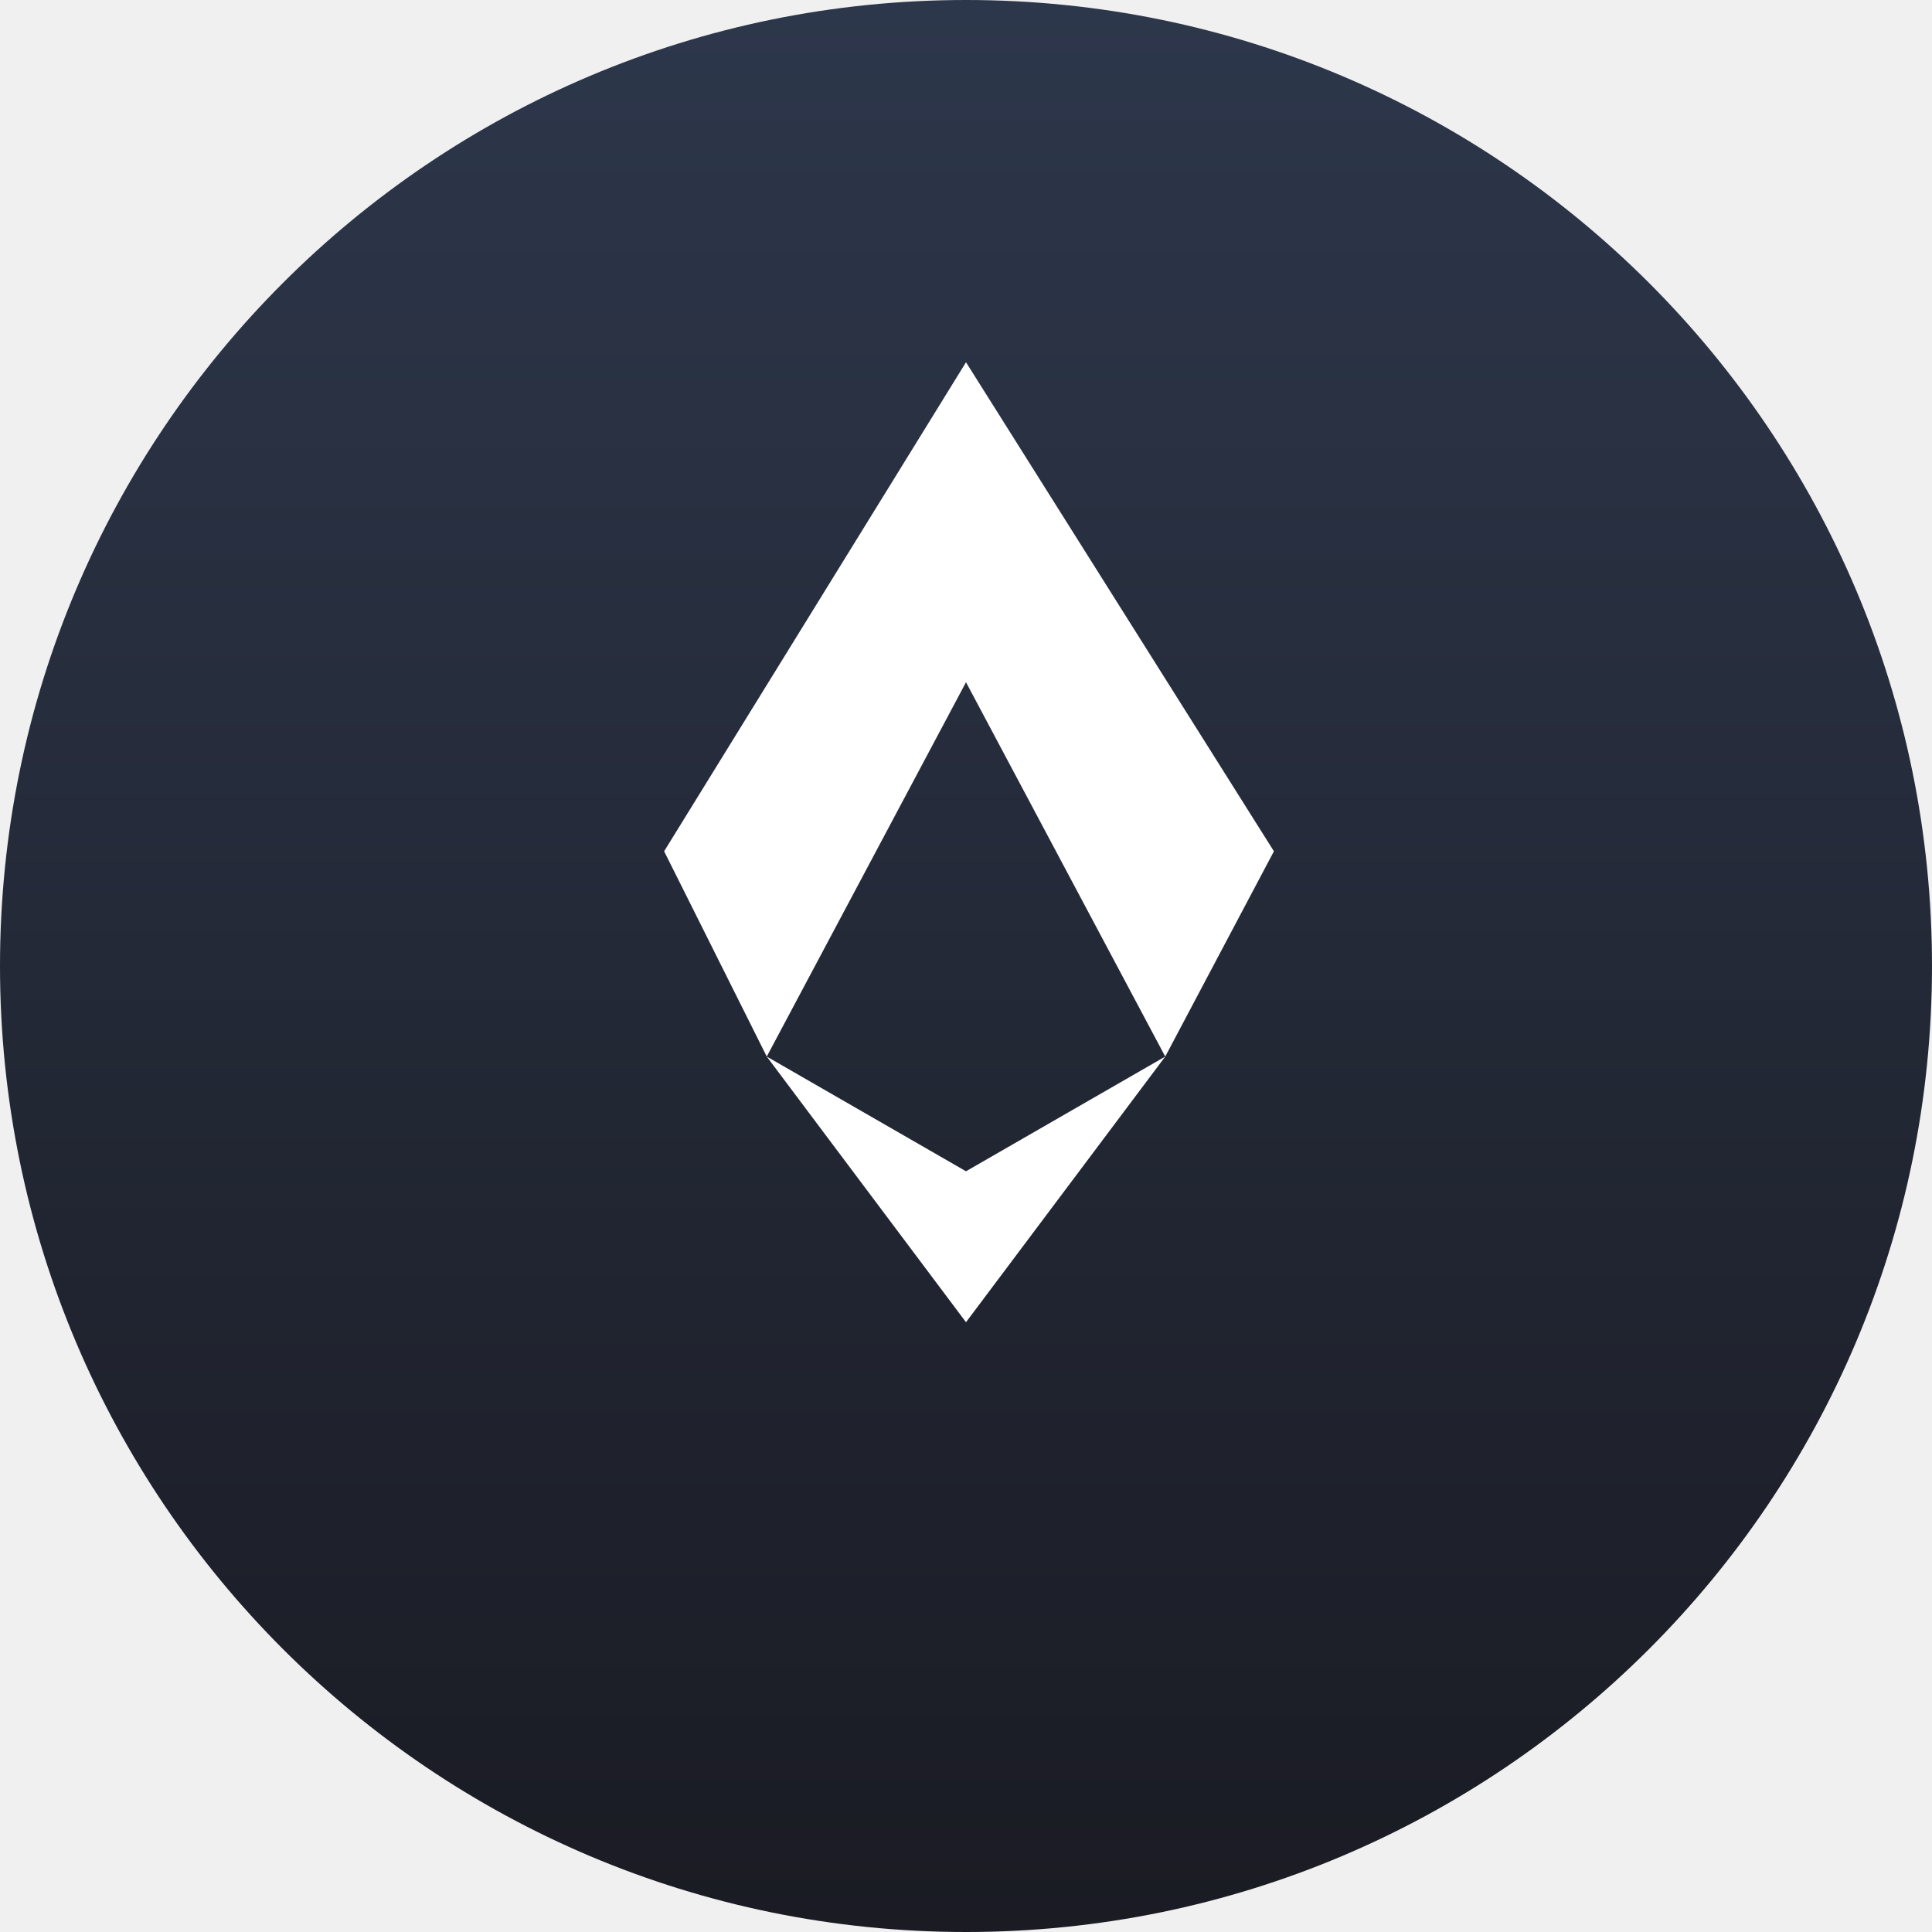
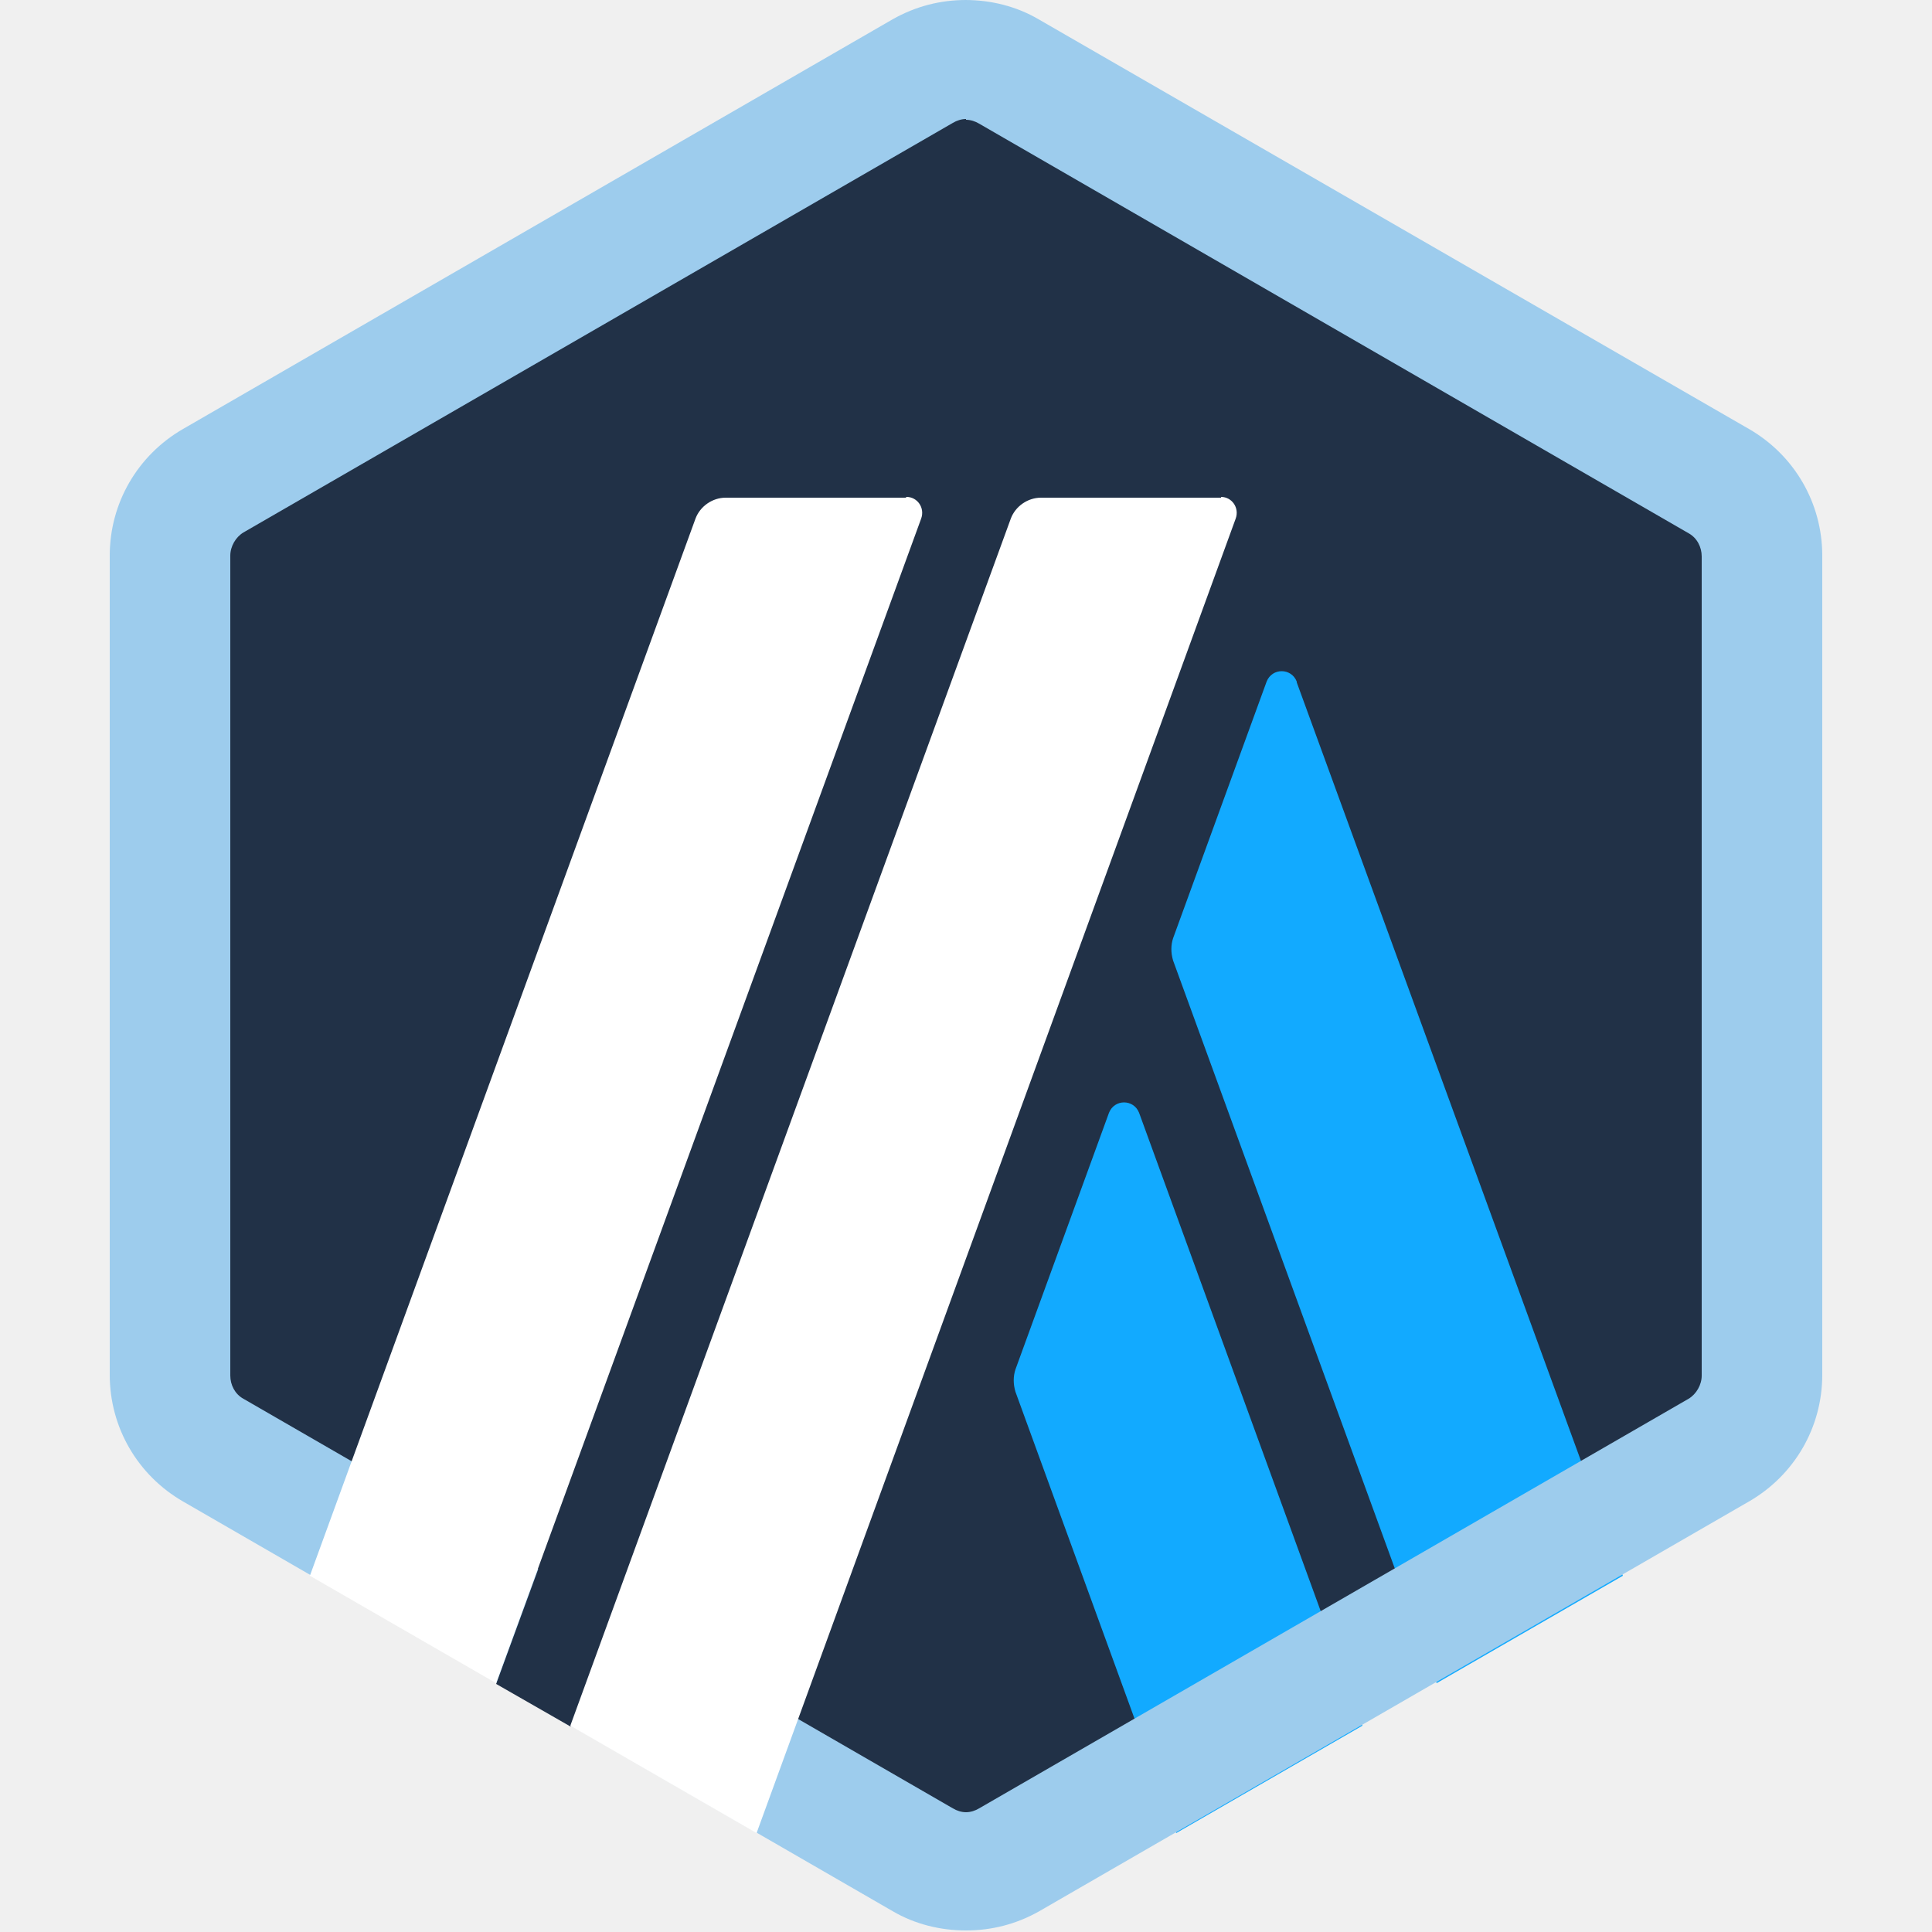
- <svg xmlns="http://www.w3.org/2000/svg" width="32" height="32" viewBox="0 0 32 32">
-   <defs>
-     <linearGradient id="paint0_linear" x1="16" y1="0" x2="16" y2="32" gradientUnits="userSpaceOnUse">
-       <stop stop-color="#2D374B" />
-       <stop offset="1" stop-color="#1A1B23" />
-     </linearGradient>
-   </defs>
-   <circle cx="16" cy="16" r="16" fill="url(#paint0_linear)" />
-   <path d="M19.3 17.5L21.1 14.1L16 6L11 14.1L12.7 17.5L16 11.3L19.3 17.5ZM16 21.9L19.3 17.5L16 19.4L12.7 17.5L16 21.9Z" fill="white" />
+ <svg xmlns="http://www.w3.org/2000/svg" version="1.1" id="Layer_1" x="0px" y="0px" viewBox="0 0 2500 2500" style="enable-background:new 0 0 2500 2500;" xml:space="preserve">
+   <style type="text/css">
+ 	.st0{fill:none;}
+ 	.st1{fill:#213147;}
+ 	.st2{fill:#12AAFF;}
+ 	.st3{fill:#9DCCED;}
+ 	.st4{fill:#FFFFFF;}
+ </style>
+   <g id="Layer_x0020_1">
+     <g id="_2405588477232">
+       <rect class="st0" width="2500" height="2500" />
+       <g>
+         <g>
+           <path class="st1" d="M226,760v980c0,63,33,120,88,152l849,490c54,31,121,31,175,0l849-490c54-31,88-89,88-152V760      c0-63-33-120-88-152l-849-490c-54-31-121-31-175,0L314,608c-54,31-87,89-87,152H226z" />
+           <g>
+             <g>
+               <g>
+                 <path class="st2" d="M1435,1440l-121,332c-3,9-3,19,0,29l208,571l241-139l-289-793C1467,1422,1442,1422,1435,1440z" />
+               </g>
+               <g>
+                 <path class="st2" d="M1678,882c-7-18-32-18-39,0l-121,332c-3,9-3,19,0,29l341,935l241-139L1678,883V882z" />
+               </g>
+             </g>
+           </g>
+           <g>
+             <path class="st3" d="M1250,155c6,0,12,2,17,5l918,530c11,6,17,18,17,30v1060c0,12-7,24-17,30l-918,530c-5,3-11,5-17,5       s-12-2-17-5l-918-530c-11-6-17-18-17-30V719c0-12,7-24,17-30l918-530c5-3,11-5,17-5l0,0V155z M1250,0c-33,0-65,8-95,25L237,555       c-59,34-95,96-95,164v1060c0,68,36,130,95,164l918,530c29,17,62,25,95,25s65-8,95-25l918-530c59-34,95-96,95-164V719       c0-68-36-130-95-164L1344,25c-29-17-62-25-95-25l0,0H1250z" />
+           </g>
+           <polygon class="st1" points="642,2179 727,1947 897,2088 738,2234     " />
+           <g>
+             <path class="st4" d="M1172,644H939c-17,0-33,11-39,27L401,2039l241,139l550-1507c5-14-5-28-19-28L1172,644z" />
+             <path class="st4" d="M1580,644h-233c-17,0-33,11-39,27L738,2233l241,139l620-1701c5-14-5-28-19-28V644z" />
+           </g>
+         </g>
+       </g>
+     </g>
+   </g>
</svg>
